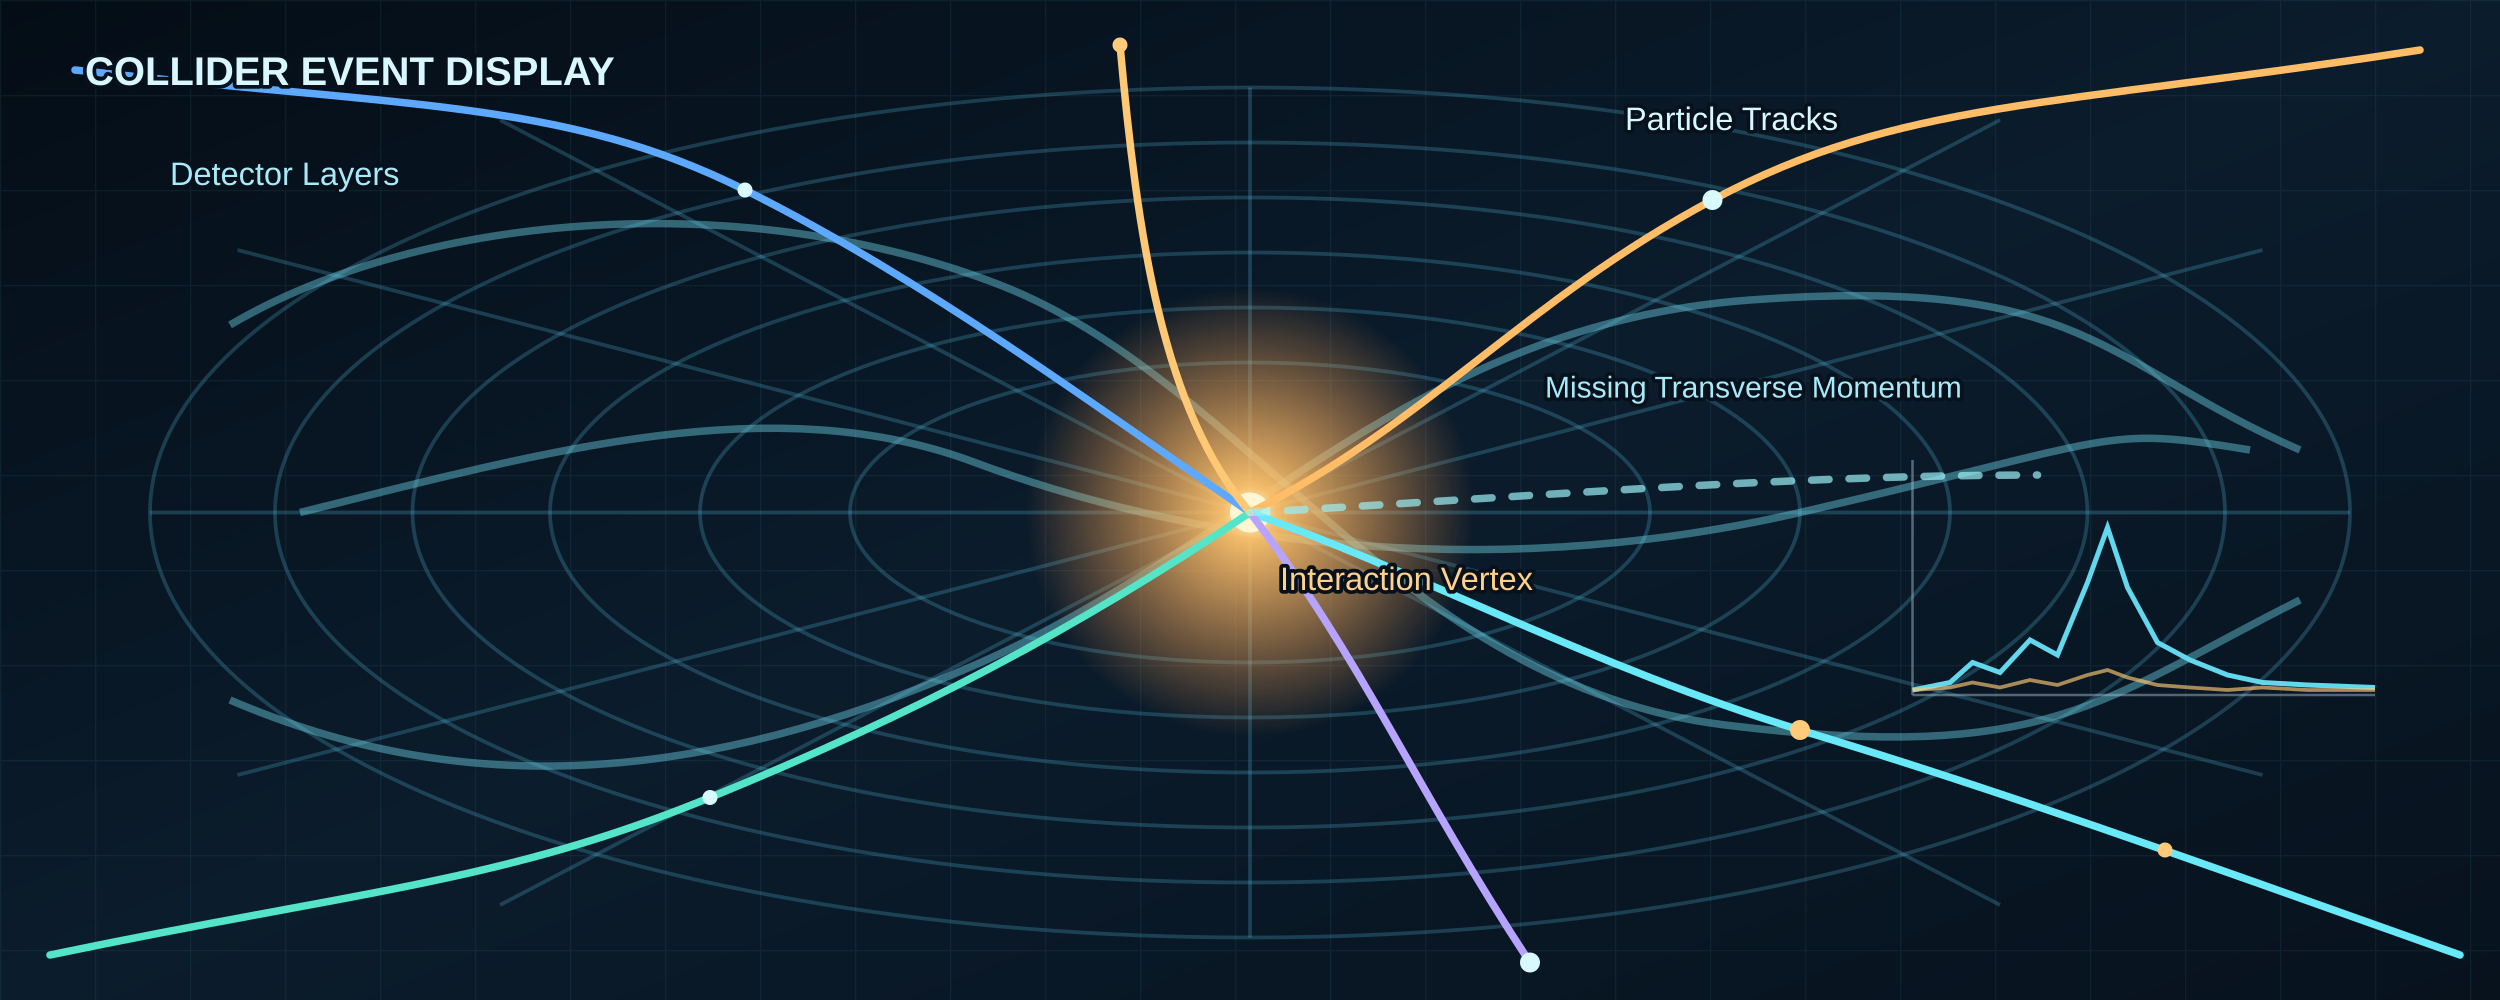
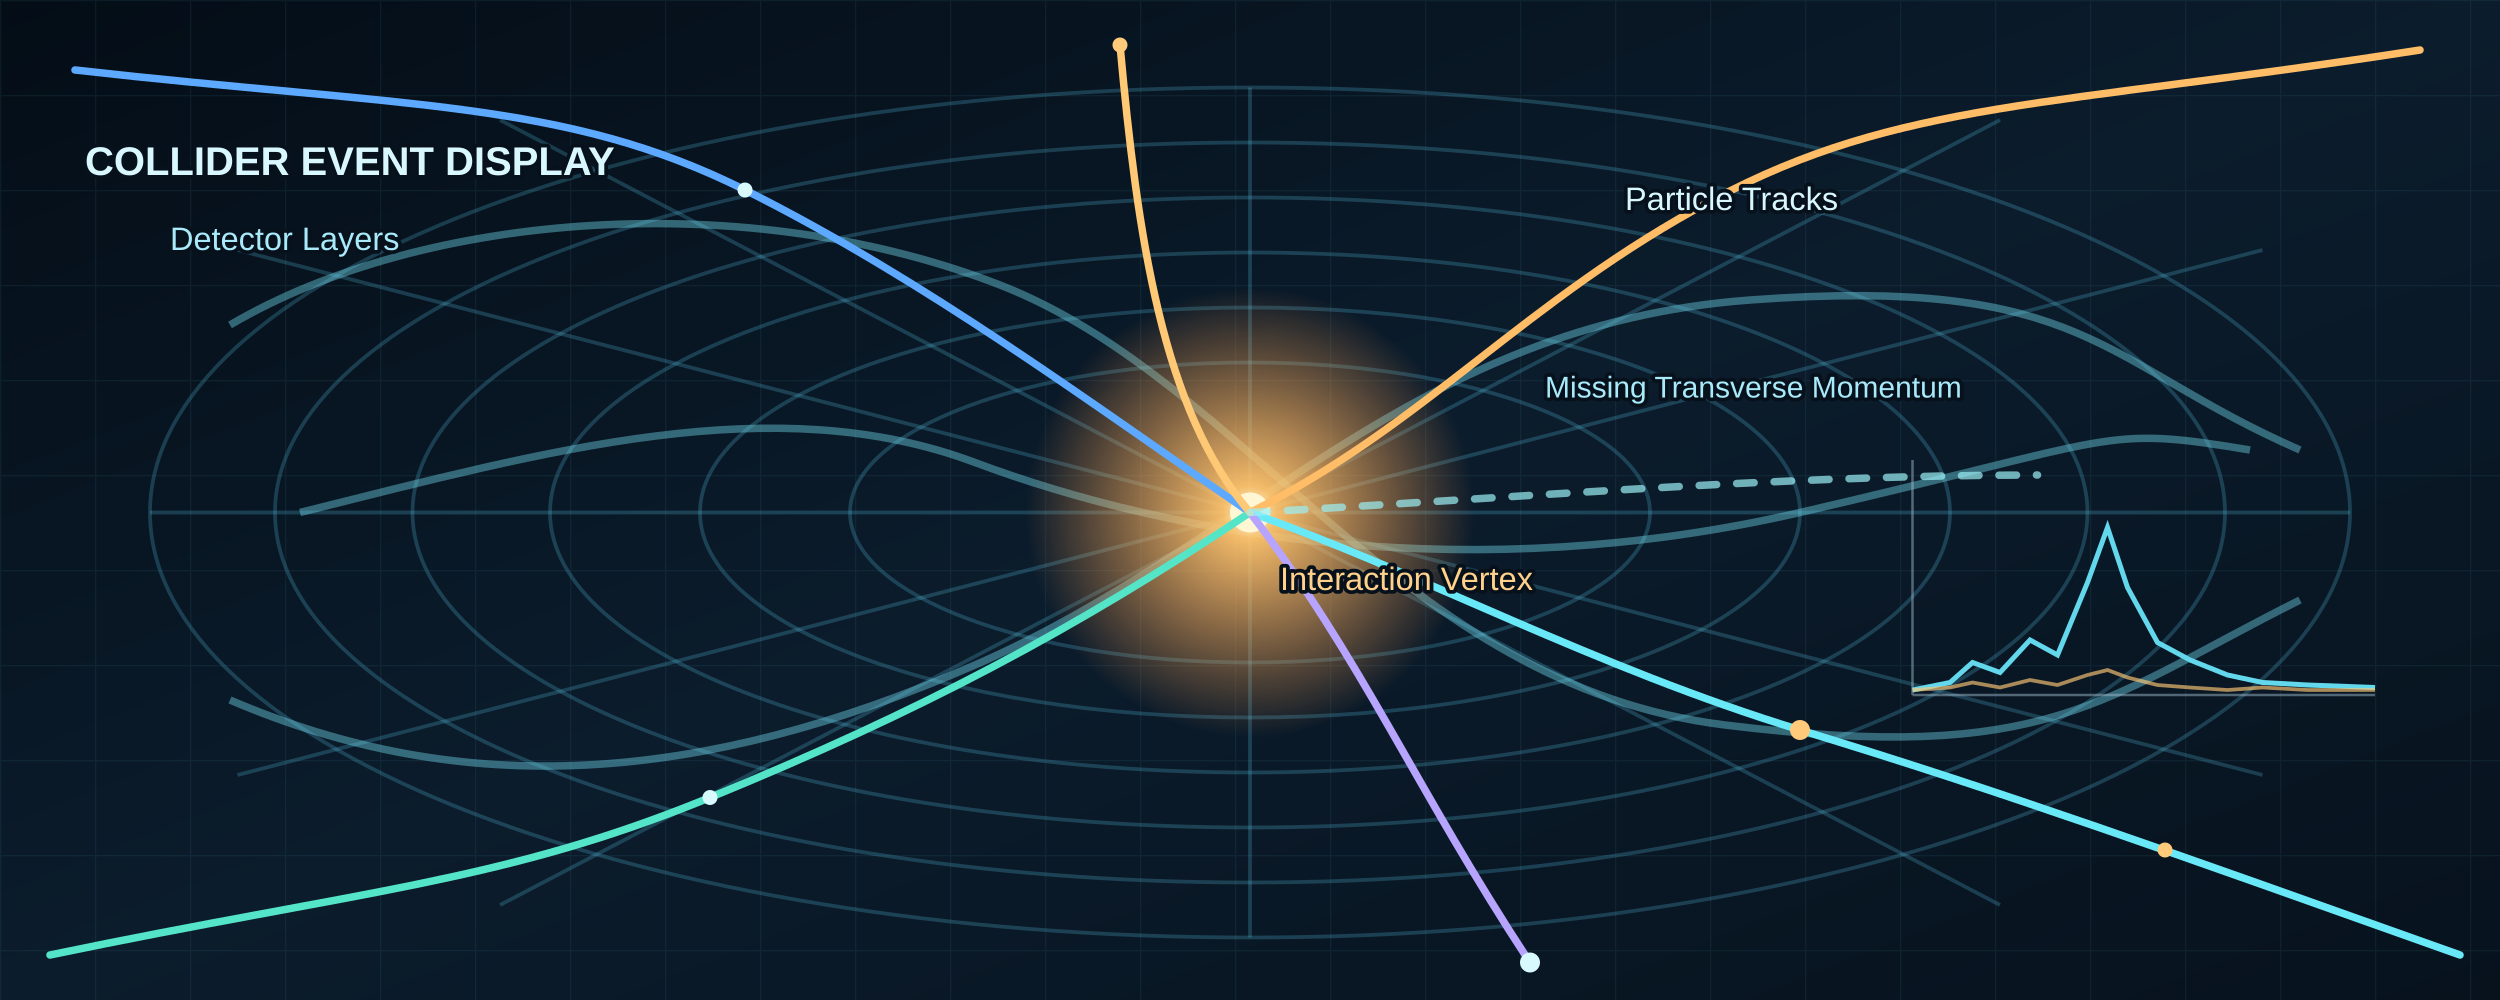
<svg xmlns="http://www.w3.org/2000/svg" viewBox="0 0 1000 400" role="img" aria-labelledby="title desc">
  <defs>
    <linearGradient id="bg" x2="1" y2="1">
      <stop stop-color="#040d16" />
      <stop offset=".5" stop-color="#0b1c2c" />
      <stop offset="1" stop-color="#07121d" />
    </linearGradient>
    <radialGradient id="flash">
      <stop stop-color="#fff9d9" />
      <stop offset=".12" stop-color="#ffc46d" stop-opacity=".95" />
      <stop offset="1" stop-color="#ff9d4e" stop-opacity="0" />
    </radialGradient>
    <linearGradient id="track">
      <stop stop-color="#64e3f4" stop-opacity=".1" />
      <stop offset="1" stop-color="#64e3f4" />
    </linearGradient>
    <pattern id="grid" width="38" height="38" patternUnits="userSpaceOnUse">
      <path d="M38 0H0V38" fill="none" stroke="#63bdd6" stroke-opacity=".08" />
    </pattern>
  </defs>
  <rect width="1000" height="400" fill="url(#bg)" />
  <rect width="1000" height="400" fill="url(#grid)" />
  <g fill="none" stroke="#57bddd" stroke-opacity=".25" stroke-width="1.5">
    <ellipse cx="500" cy="205" rx="440" ry="170" />
    <ellipse cx="500" cy="205" rx="390" ry="148" />
    <ellipse cx="500" cy="205" rx="335" ry="126" />
    <ellipse cx="500" cy="205" rx="280" ry="104" />
    <ellipse cx="500" cy="205" rx="220" ry="82" />
    <ellipse cx="500" cy="205" rx="160" ry="60" />
    <path d="M60 205H940M500 35V375M95 100L905 310M95 310L905 100M200 48L800 362M200 362L800 48" />
  </g>
  <g fill="none" stroke="#70d9ed" stroke-opacity=".42" stroke-width="3">
    <path d="M92 130C170 84 300 75 400 114S560 274 690 290 840 280 920 240" />
    <path d="M92 280C185 320 280 314 390 266S565 130 700 120 840 145 920 180" />
    <path d="M120 205C220 180 310 155 390 185S590 235 720 205 840 170 900 180" />
  </g>
  <circle cx="500" cy="205" r="90" fill="url(#flash)" />
  <circle cx="500" cy="205" r="8" fill="#fff7d4" />
  <g fill="none" stroke-linecap="round" stroke-width="3">
    <path d="M500 205C570 170 610 120 685 80S820 43 968 20" stroke="#ffbd67" />
    <path d="M500 205C568 229 638 267 720 292S866 340 984 382" stroke="#69e9f7" />
    <path d="M500 205C436 161 370 112 298 76S163 43 30 28" stroke="#5da9ff" />
    <path d="M500 205C430 252 367 285 284 319S145 356 20 382" stroke="#54e5c8" />
    <path d="M500 205C545 264 566 315 612 385" stroke="#b7a4ff" />
    <path d="M500 205C465 164 455 95 448 18" stroke="#ffc875" />
    <path d="M500 205C595 200 710 190 815 190" stroke="#9cf0f6" stroke-dasharray="7 8" stroke-opacity=".7" />
  </g>
  <g fill="#d8faff">
    <circle cx="685" cy="80" r="4" />
    <circle cx="298" cy="76" r="3" />
    <circle cx="612" cy="385" r="4" />
    <circle cx="284" cy="319" r="3" />
  </g>
  <g fill="#ffcb7b">
    <circle cx="720" cy="292" r="4" />
    <circle cx="448" cy="18" r="3" />
    <circle cx="866" cy="340" r="3" />
  </g>
  <g transform="translate(765 278)" fill="none">
    <path d="M0 0H185M0 0V-94" stroke="#9cb9c9" stroke-opacity=".5" />
    <path d="M0 -2L15 -5L24 -13L35 -9L47 -22L58 -16L70 -45L78 -67L86 -43L98 -21L111 -14L126 -8L140 -5L158 -4L185 -3" stroke="#63d7ec" stroke-width="2" />
    <path d="M0 -2L15 -3L24 -5L35 -3L47 -6L58 -4L70 -8L78 -10L86 -7L98 -4L111 -3L126 -2L140 -3L158 -2L185 -2" stroke="#ffc875" stroke-opacity=".65" stroke-width="1.5" />
  </g>
  <g font-family="Arial, Helvetica, sans-serif" font-weight="500" paint-order="stroke" stroke="#07111c" stroke-width="3" stroke-linejoin="round">
-     <text x="34" y="34" fill="#d9f7ff" font-size="16" font-weight="700" stroke="#07111c" stroke-width="3">COLLIDER EVENT DISPLAY</text>
-     <text x="68" y="74" fill="#a8eafa" font-size="13" stroke="#07111c" stroke-width="3">Detector Layers</text>
-     <text x="650" y="52" fill="#d9f7ff" font-size="13" stroke="#07111c" stroke-width="3">Particle Tracks</text>
+     <text x="34" y="70" fill="#d9f7ff" font-size="16" font-weight="700" stroke="#07111c" stroke-width="3">COLLIDER EVENT DISPLAY</text>
+     <text x="68" y="100" fill="#a8eafa" font-size="13" stroke="#07111c" stroke-width="3">Detector Layers</text>
+     <text x="650" y="84" fill="#d9f7ff" font-size="13" stroke="#07111c" stroke-width="3">Particle Tracks</text>
    <text x="512" y="236" fill="#ffd18b" font-size="13" stroke="#07111c" stroke-width="3">Interaction Vertex</text>
    <text x="618" y="159" fill="#a8eafa" font-size="12" stroke="#07111c" stroke-width="3">Missing Transverse Momentum</text>
  </g>
</svg>
